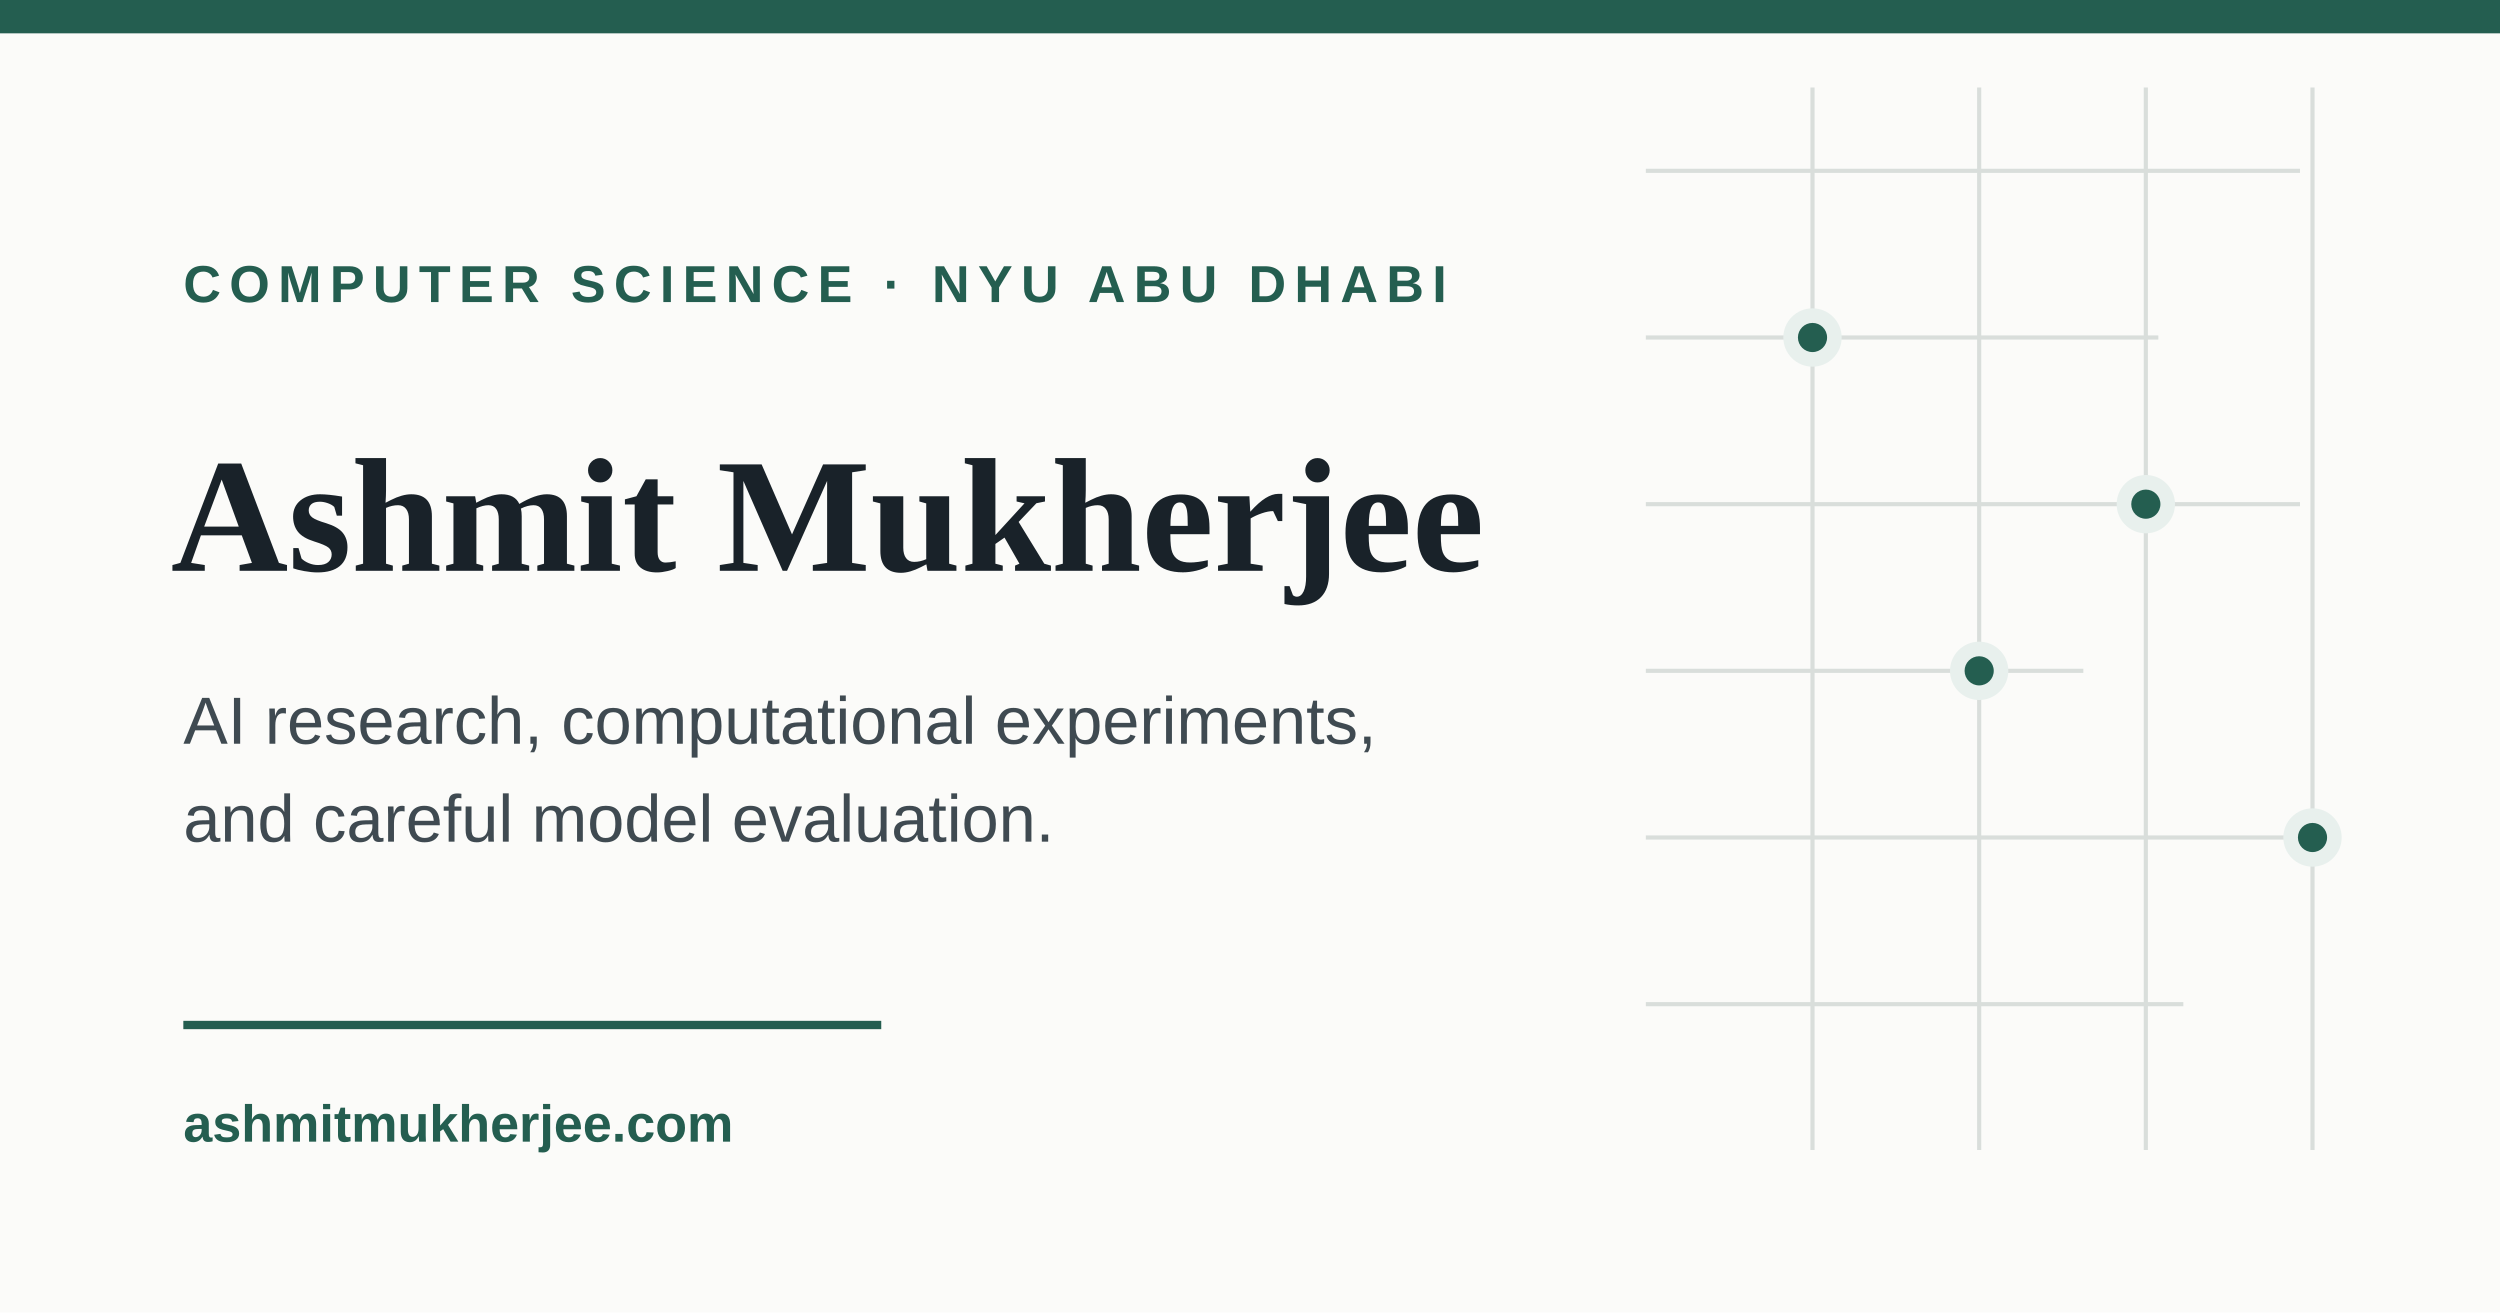
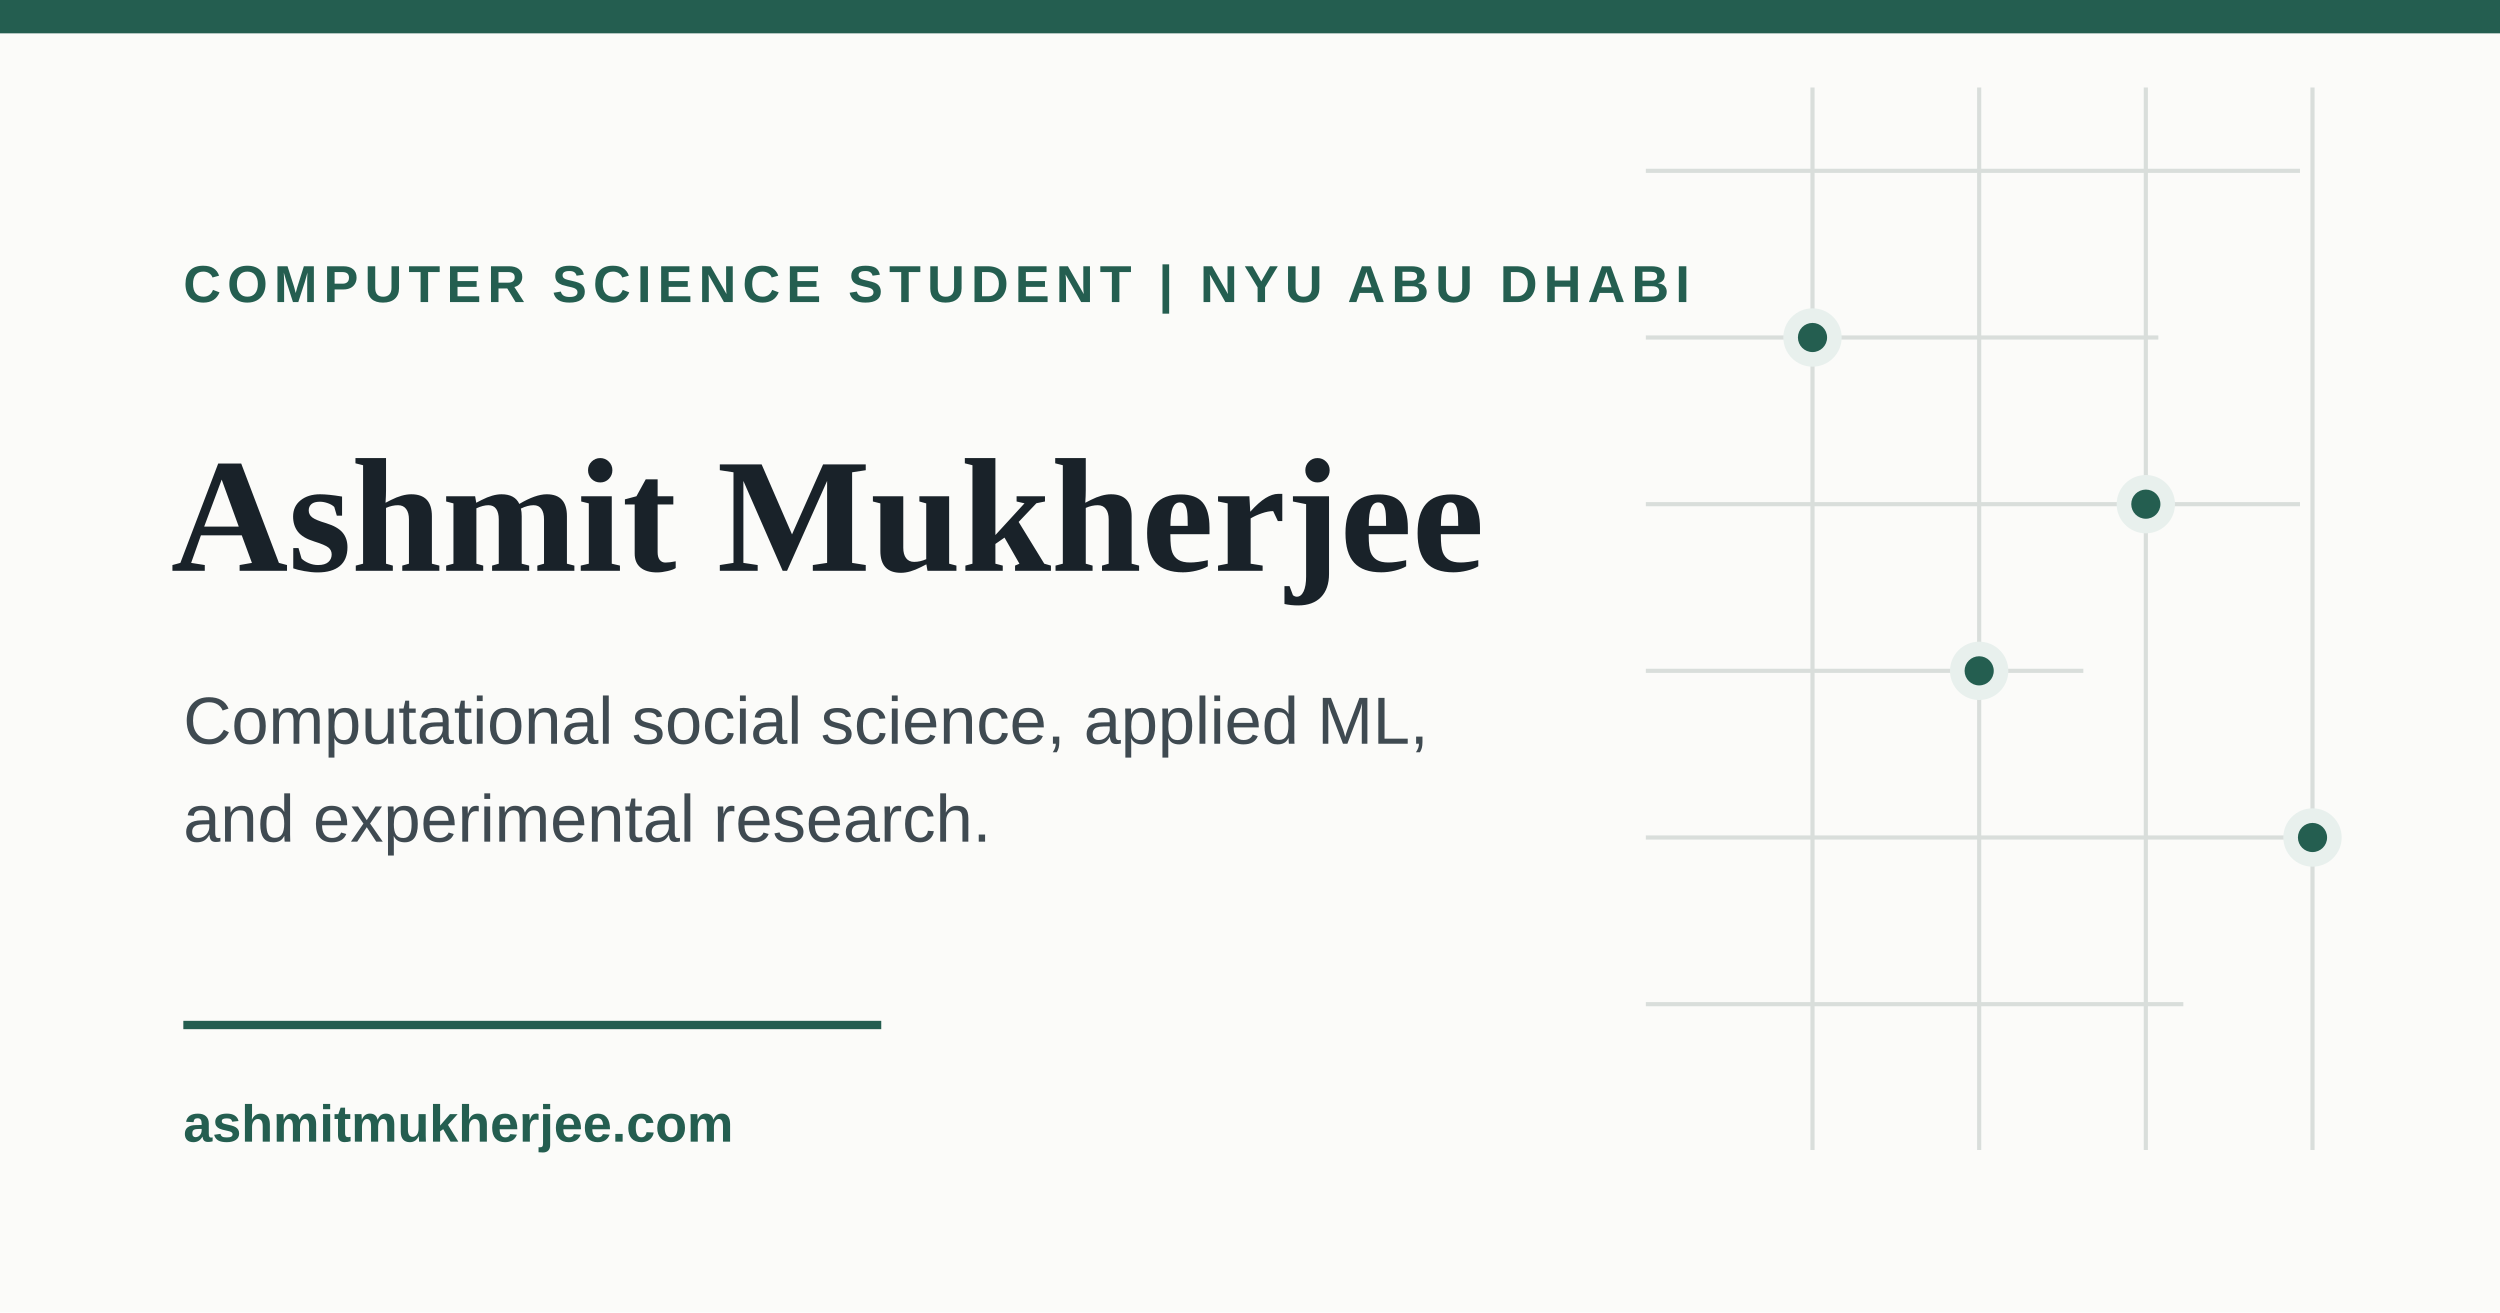
<svg xmlns="http://www.w3.org/2000/svg" width="1200" height="630" viewBox="0 0 1200 630" role="img" aria-labelledby="title description">
  <rect width="1200" height="630" fill="#fbfbf9" />
  <rect x="0" y="0" width="1200" height="16" fill="#245e50" />
  <g fill="none" stroke="#d9dedb" stroke-width="2">
    <path d="M790 82h314M790 162h246M790 242h314M790 322h210M790 402h314M790 482h258" />
    <path d="M870 42v510M950 42v510M1030 42v510M1110 42v510" />
  </g>
  <g fill="#e8f0ed">
    <circle cx="870" cy="162" r="14" />
    <circle cx="1030" cy="242" r="14" />
    <circle cx="950" cy="322" r="14" />
    <circle cx="1110" cy="402" r="14" />
  </g>
  <g fill="#245e50">
    <circle cx="870" cy="162" r="7" />
    <circle cx="1030" cy="242" r="7" />
    <circle cx="950" cy="322" r="7" />
    <circle cx="1110" cy="402" r="7" />
  </g>
-   <text x="88" y="145" fill="#245e50" font-family="Arial, Helvetica, sans-serif" font-size="25" font-weight="700" letter-spacing="4">COMPUTER SCIENCE · NYU ABU DHABI</text>
+   <text x="88" y="145" fill="#245e50" font-family="Arial, Helvetica, sans-serif" font-size="25" font-weight="700" letter-spacing="3">COMPUTER SCIENCE STUDENT | NYU ABU DHABI</text>
  <text x="82" y="274" fill="#192229" font-family="Georgia, 'Times New Roman', serif" font-size="78" font-weight="700">Ashmit Mukherjee</text>
-   <text x="88" y="357" fill="#3f4a51" font-family="Arial, Helvetica, sans-serif" font-size="32">AI research, computational experiments,</text>
-   <text x="88" y="404" fill="#3f4a51" font-family="Arial, Helvetica, sans-serif" font-size="32">and careful model evaluation.</text>
+   <text x="88" y="357" fill="#3f4a51" font-family="Arial, Helvetica, sans-serif" font-size="32">Computational social science, applied ML,</text>
+   <text x="88" y="404" fill="#3f4a51" font-family="Arial, Helvetica, sans-serif" font-size="32">and experimental research.</text>
  <rect x="88" y="490" width="335" height="4" fill="#245e50" />
  <text x="88" y="548" fill="#245e50" font-family="Arial, Helvetica, sans-serif" font-size="25" font-weight="700">ashmitmukherjee.com</text>
</svg>
